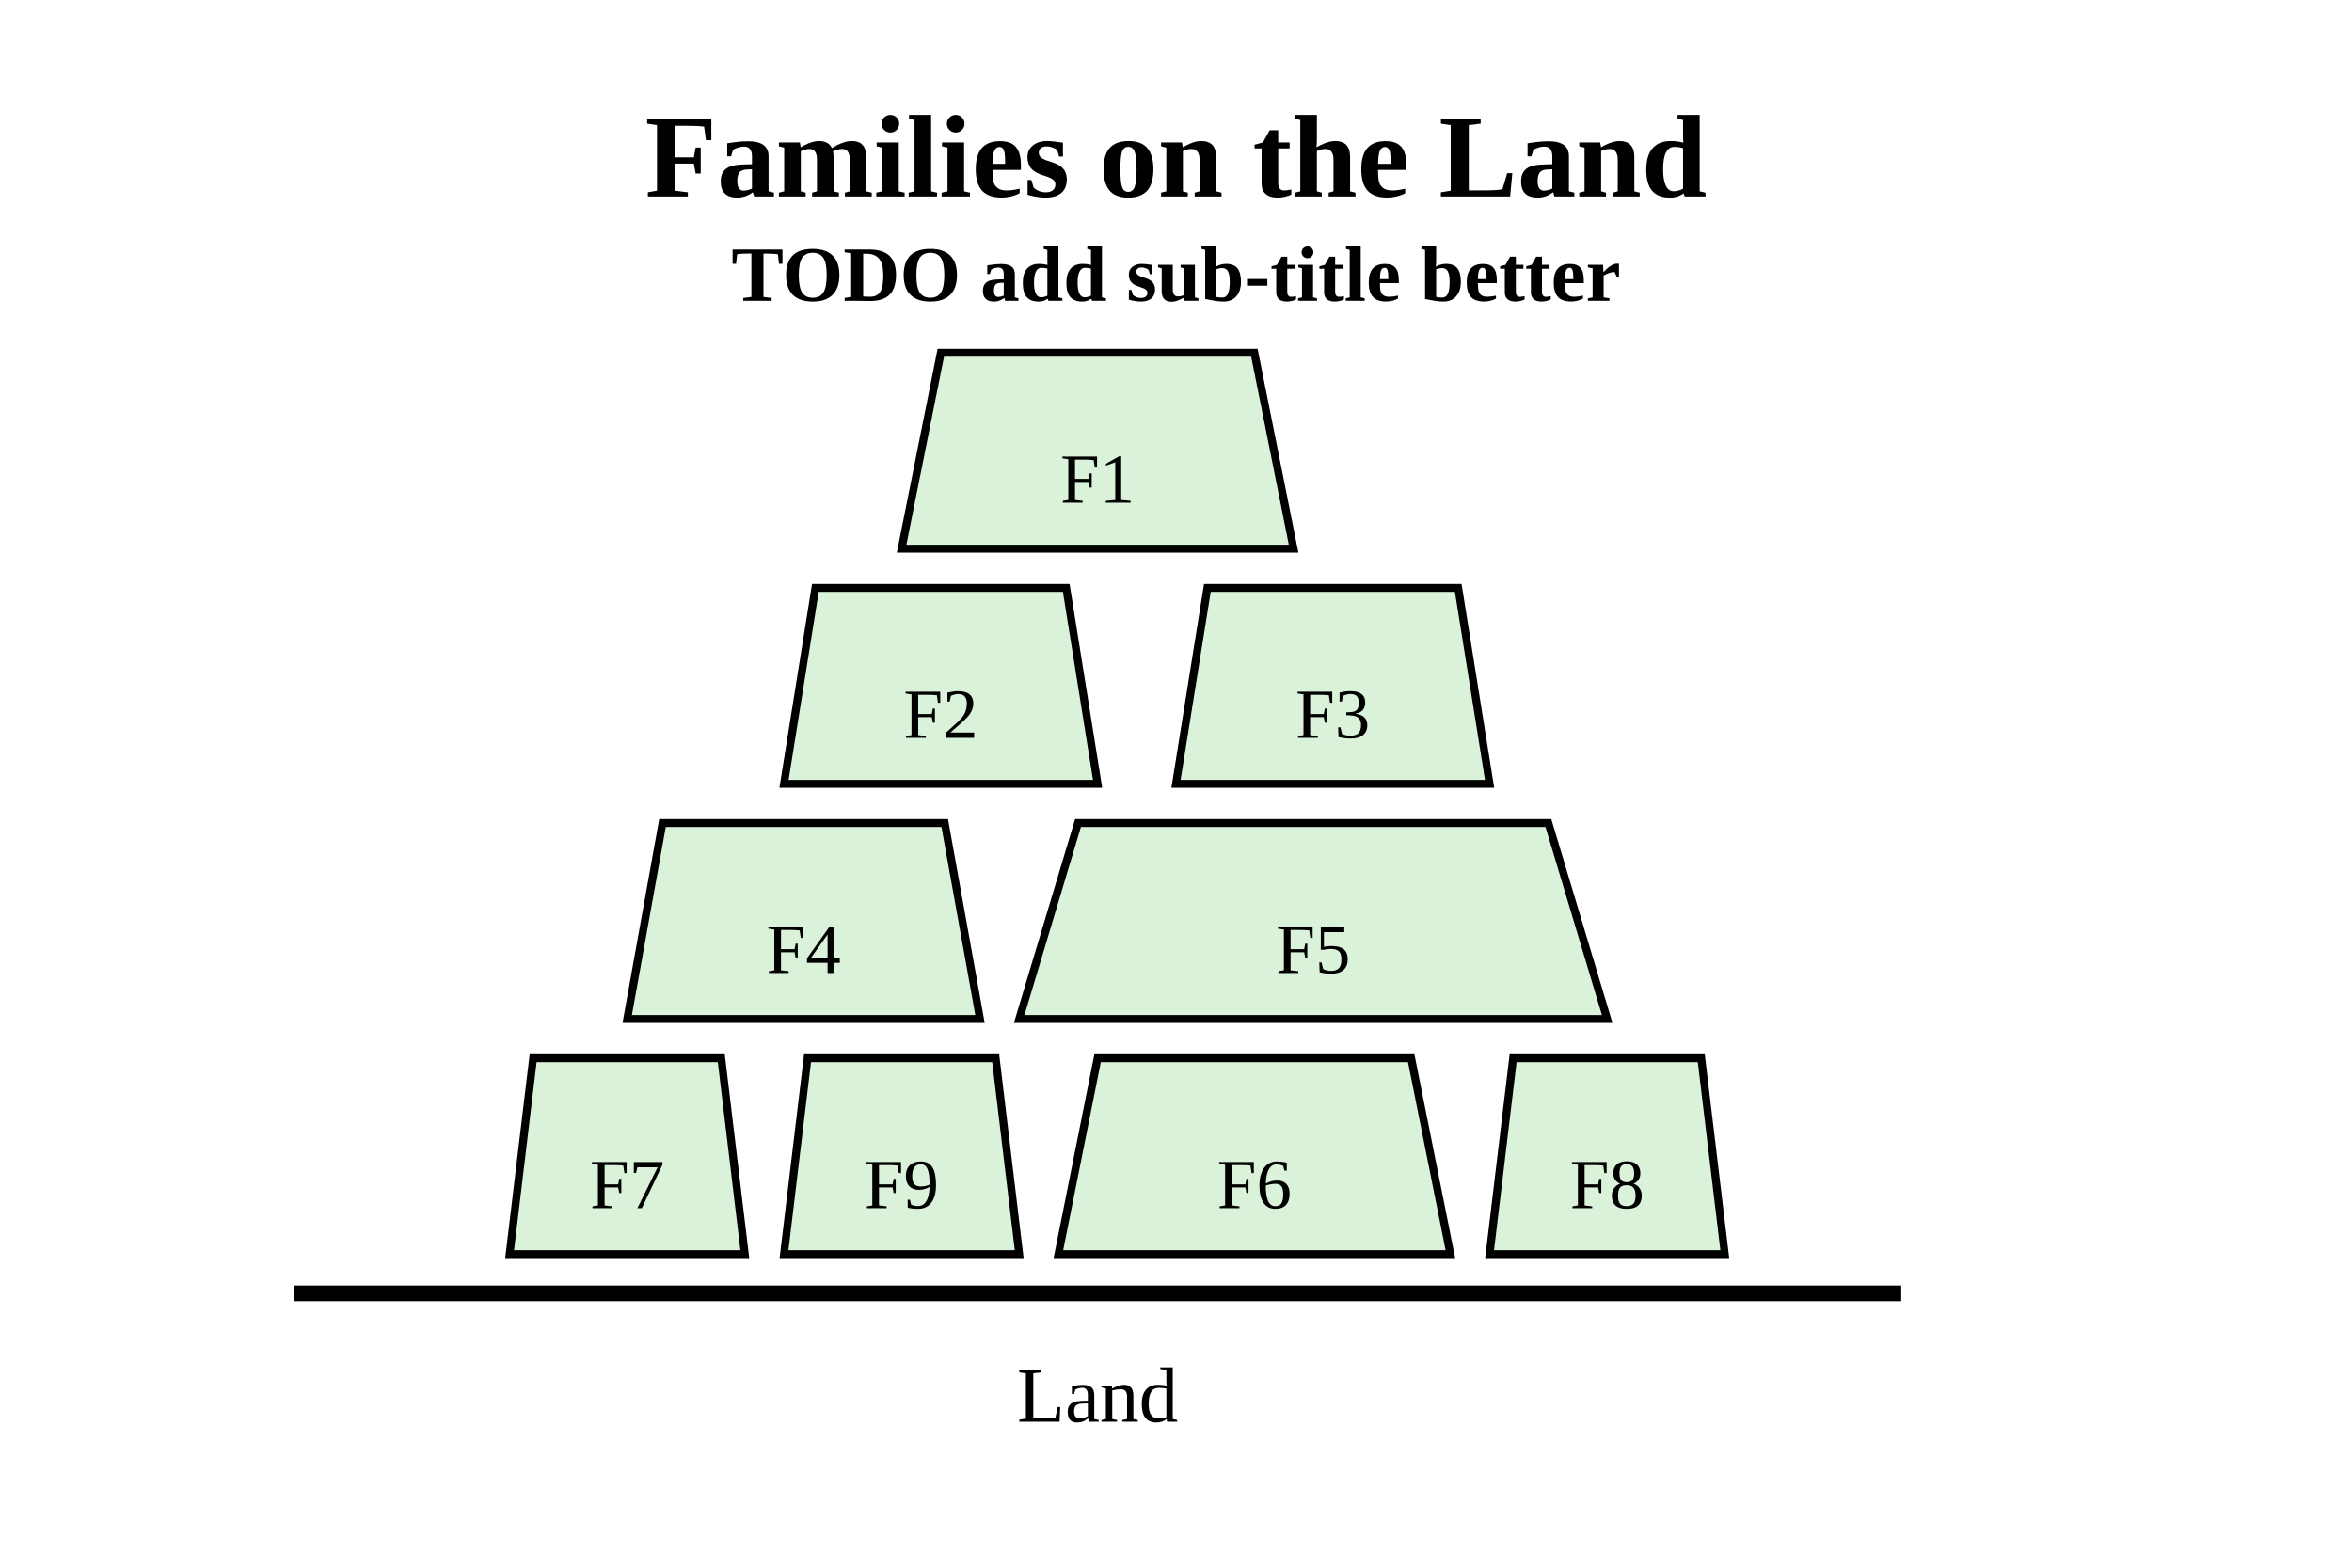
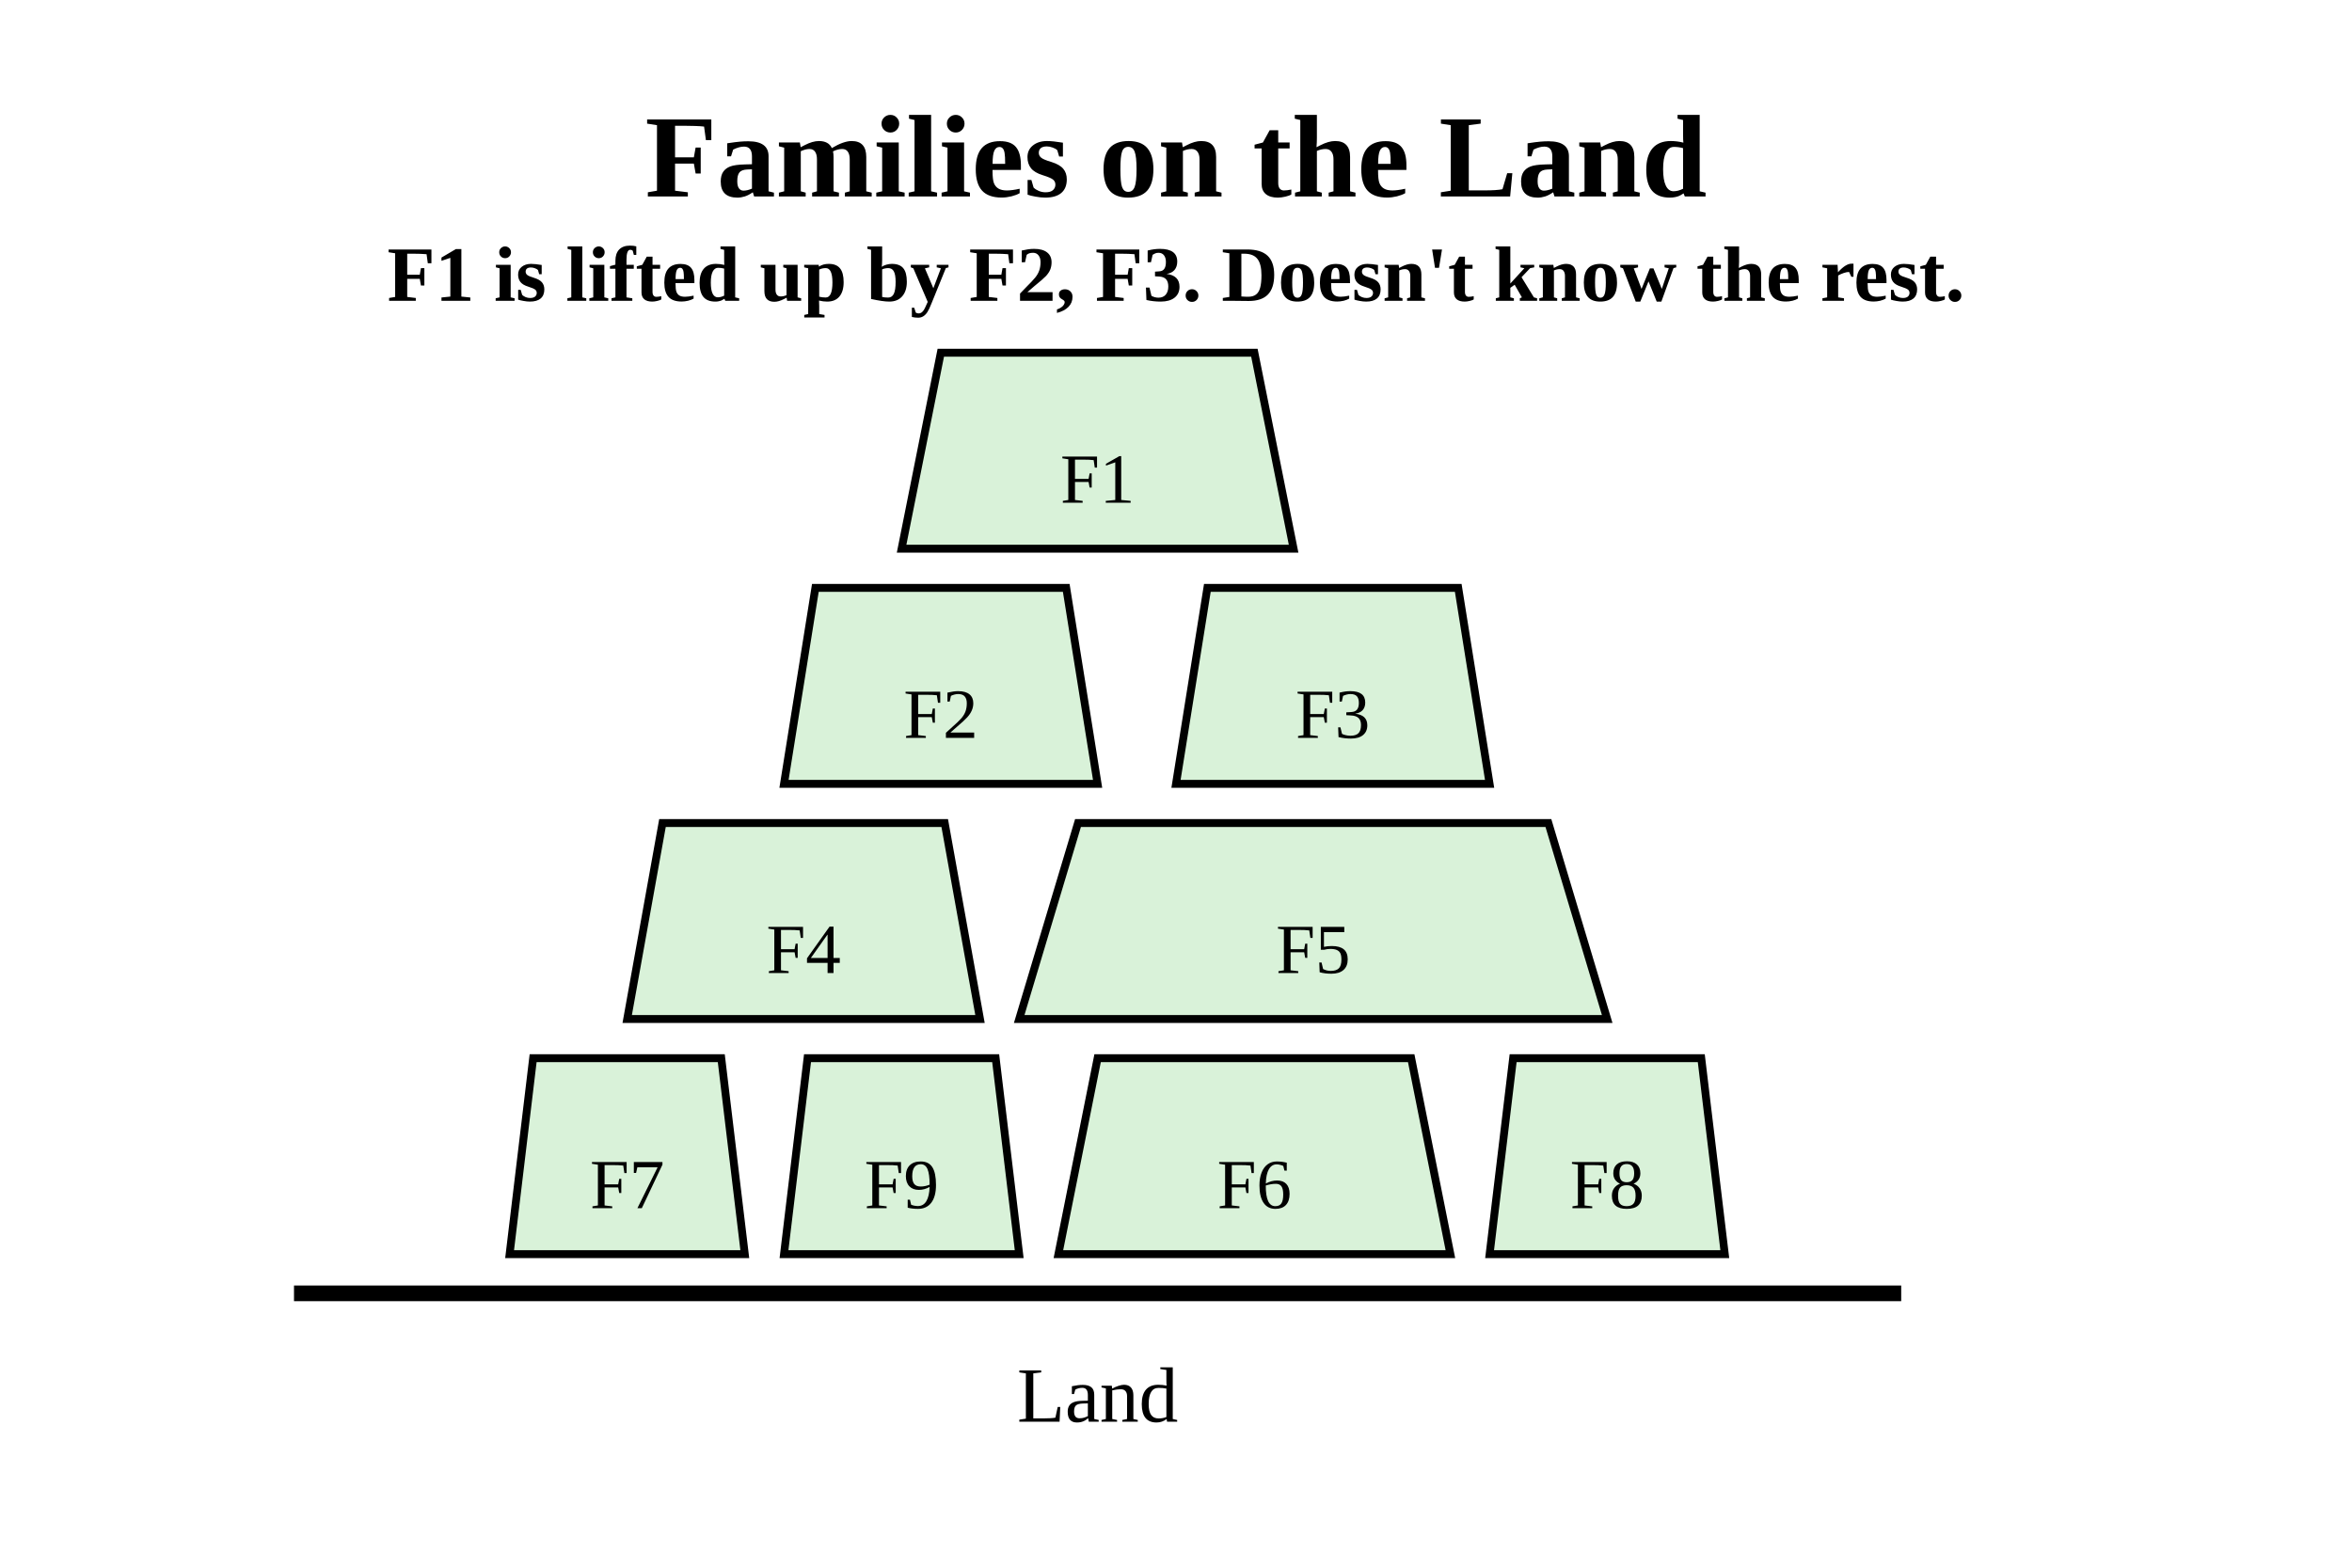
<svg xmlns="http://www.w3.org/2000/svg" width="600" height="400" viewBox="0 0 600 400">
  <defs>
</defs>
  <rect x="0" y="0" width="800" height="600" fill="white" />
  <path d="M240.0,90 L320.0,90 L330,140 L230,140 Z" fill="#D9F2D9" stroke="black" stroke-width="2" />
  <text x="280.0" y="122.2" font-size="18" fill="black" text-anchor="middle" dominant-baseline="central">F1</text>
  <path d="M208.0,150 L272.0,150 L280,200 L200,200 Z" fill="#D9F2D9" stroke="black" stroke-width="2" />
  <text x="240.0" y="182.2" font-size="18" fill="black" text-anchor="middle" dominant-baseline="central">F2</text>
  <path d="M308.0,150 L372.0,150 L380,200 L300,200 Z" fill="#D9F2D9" stroke="black" stroke-width="2" />
  <text x="340.0" y="182.2" font-size="18" fill="black" text-anchor="middle" dominant-baseline="central">F3</text>
  <path d="M169.0,210 L241.0,210 L250,260 L160,260 Z" fill="#D9F2D9" stroke="black" stroke-width="2" />
  <text x="205.0" y="242.2" font-size="18" fill="black" text-anchor="middle" dominant-baseline="central">F4</text>
  <path d="M275.0,210 L395.0,210 L410,260 L260,260 Z" fill="#D9F2D9" stroke="black" stroke-width="2" />
  <text x="335.0" y="242.2" font-size="18" fill="black" text-anchor="middle" dominant-baseline="central">F5</text>
  <path d="M280.0,270 L360.0,270 L370,320 L270,320 Z" fill="#D9F2D9" stroke="black" stroke-width="2" />
  <text x="320.0" y="302.2" font-size="18" fill="black" text-anchor="middle" dominant-baseline="central">F6</text>
  <path d="M136.0,270 L184.0,270 L190,320 L130,320 Z" fill="#D9F2D9" stroke="black" stroke-width="2" />
  <text x="160.0" y="302.2" font-size="18" fill="black" text-anchor="middle" dominant-baseline="central">F7</text>
  <path d="M386.0,270 L434.0,270 L440,320 L380,320 Z" fill="#D9F2D9" stroke="black" stroke-width="2" />
  <text x="410.0" y="302.2" font-size="18" fill="black" text-anchor="middle" dominant-baseline="central">F8</text>
  <path d="M206.0,270 L254.0,270 L260,320 L200,320 Z" fill="#D9F2D9" stroke="black" stroke-width="2" />
  <text x="230.0" y="302.2" font-size="18" fill="black" text-anchor="middle" dominant-baseline="central">F9</text>
  <text x="300.0" y="40" font-size="30" fill="black" font-weight="bold" text-anchor="middle" dominant-baseline="central">Families on the Land</text>
-   <text x="300.0" y="70" font-size="20" fill="black" font-weight="bold" text-anchor="middle" dominant-baseline="central">TODO add sub-title better</text>
+   <text x="300.0" y="70" font-size="20" fill="black" font-weight="bold" text-anchor="middle" dominant-baseline="central">F1 is lifted up by F2, F3. Doesn't know the rest.</text>
  <path d="M75,330 L485,330" stroke="black" stroke-width="4" />
  <text x="280.0" y="356" font-size="20" text-anchor="middle" dominant-baseline="central">Land</text>
</svg>
